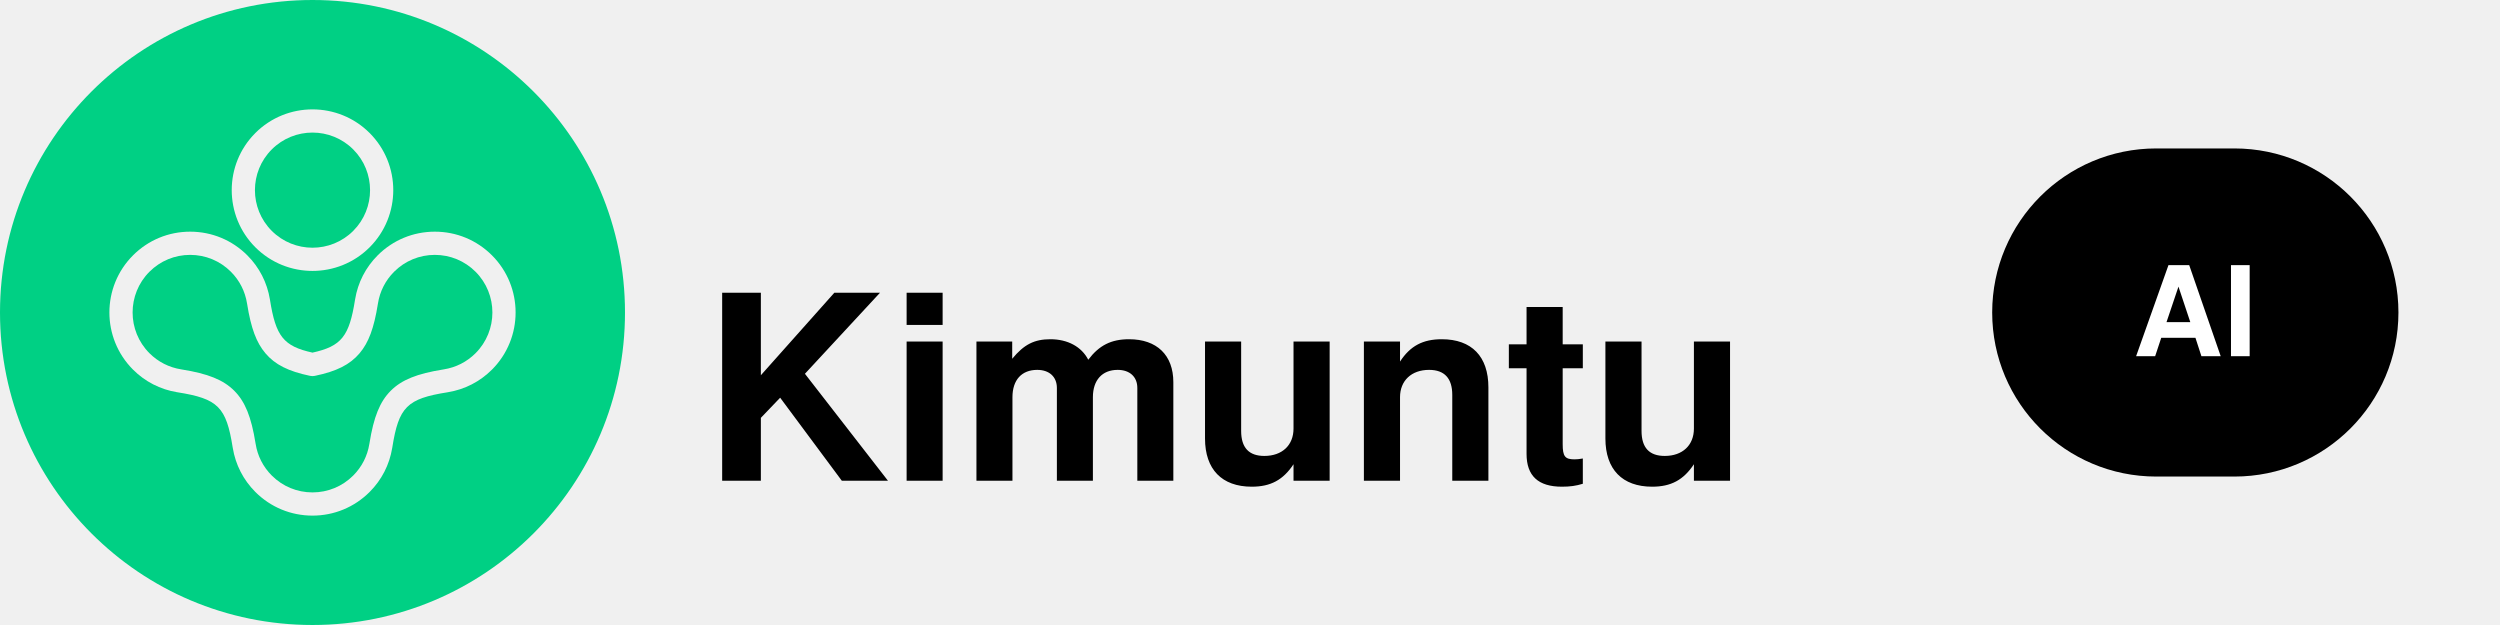
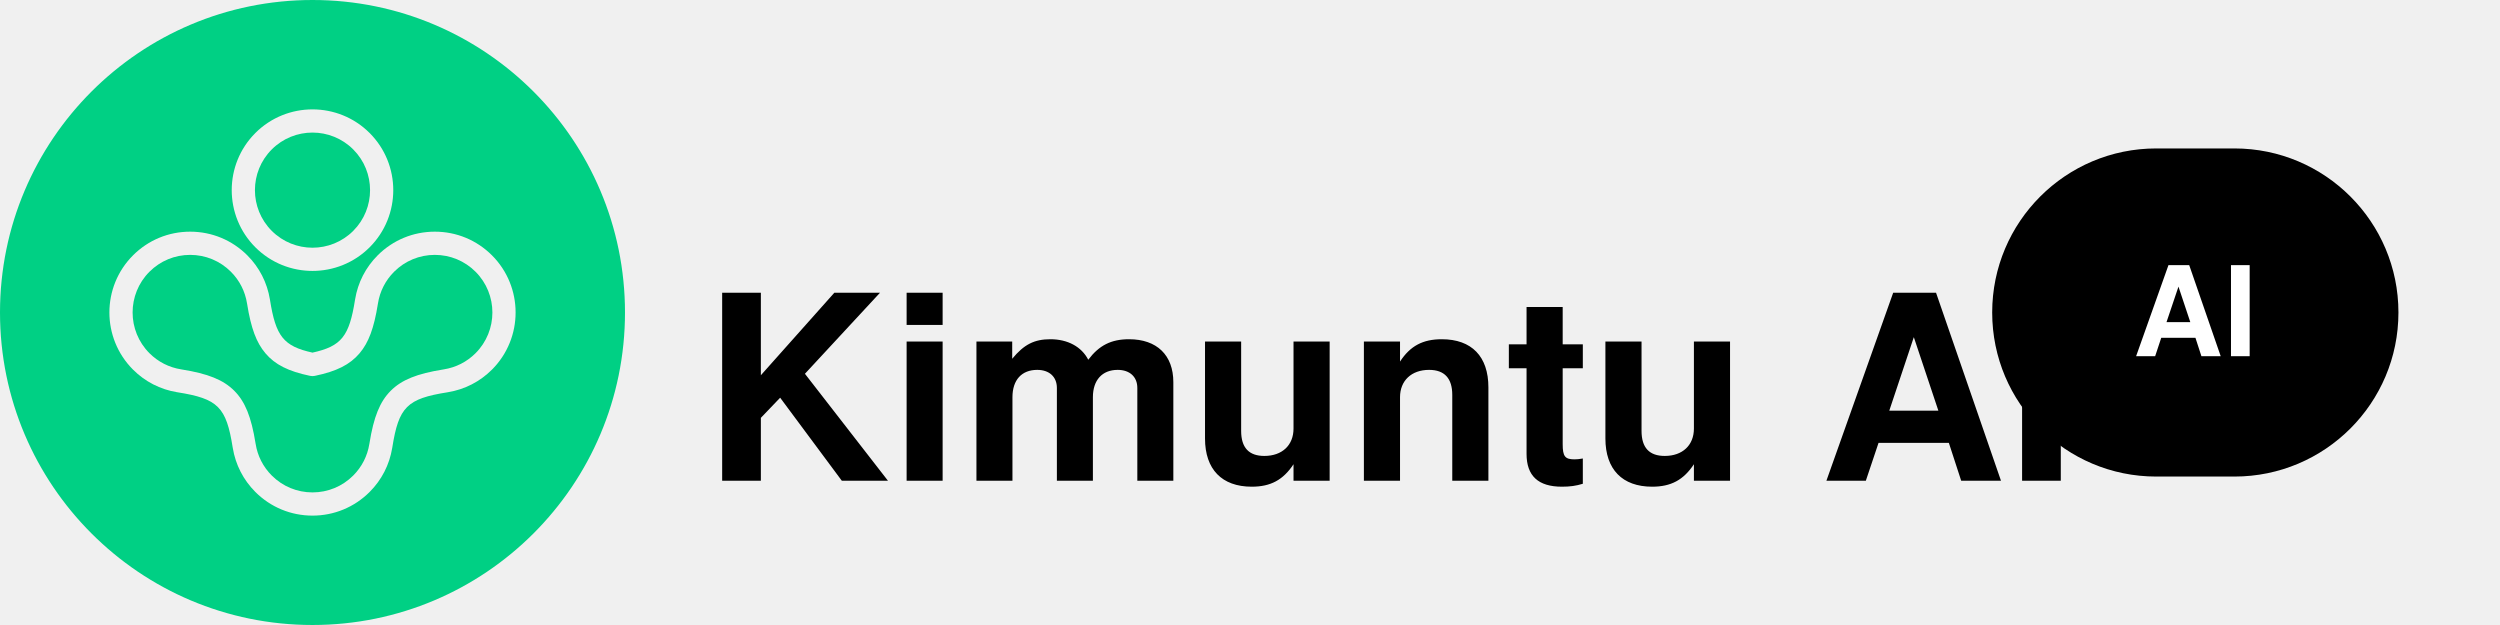
<svg xmlns="http://www.w3.org/2000/svg" viewBox="0 0 320 80">
  <svg x="0" y="0" width="80" height="80" viewBox="58.48 58.48 258.04 258.04">
    <path fill="#00d084" d="M 316.516 187.5 C 316.516 116.246 258.754 58.48 187.5 58.48 C 116.246 58.48 58.48 116.246 58.48 187.5 C 58.48 258.754 116.246 316.516 187.5 316.516 C 258.754 316.516 316.516 258.754 316.516 187.5 Z M 163.906 113.395 C 176.918 100.387 198.082 100.387 211.09 113.395 C 224.098 126.402 224.098 147.566 211.09 160.578 C 198.082 173.586 176.918 173.586 163.91 160.578 C 157.406 154.074 154.152 145.527 154.152 136.984 C 154.152 128.441 157.402 119.898 163.906 113.395 Z M 163.906 261.59 C 158.941 256.621 155.723 250.348 154.586 243.43 C 154.57 243.359 154.559 243.289 154.547 243.215 C 151.898 226.496 148.492 223.09 131.773 220.441 C 131.703 220.434 131.633 220.418 131.562 220.406 C 124.645 219.27 118.367 216.047 113.402 211.082 C 106.898 204.578 103.648 196.031 103.645 187.492 C 103.645 178.945 106.898 170.406 113.402 163.898 C 119.703 157.598 128.082 154.129 136.992 154.129 C 145.906 154.129 154.281 157.598 160.586 163.898 C 165.551 168.867 168.77 175.141 169.906 182.055 C 169.922 182.129 169.934 182.199 169.945 182.273 C 172.328 197.32 175.512 201.418 187.5 204.066 C 199.484 201.418 202.668 197.32 205.055 182.273 C 205.066 182.199 205.078 182.129 205.094 182.055 C 206.227 175.141 209.449 168.867 214.414 163.898 C 220.715 157.598 229.094 154.129 238.004 154.129 C 246.918 154.129 255.297 157.598 261.598 163.898 C 274.605 176.91 274.605 198.074 261.598 211.082 C 256.629 216.051 250.355 219.27 243.434 220.406 C 243.363 220.418 243.293 220.434 243.223 220.445 C 226.504 223.09 223.098 226.496 220.449 243.215 C 220.441 243.289 220.426 243.363 220.41 243.434 C 219.273 250.352 216.055 256.625 211.09 261.59 C 204.789 267.891 196.41 271.359 187.5 271.359 C 178.586 271.359 170.211 267.891 163.906 261.59 Z" fill-opacity="1" fill-rule="nonzero" />
    <path fill="#00d084" d="M 210.98 241.719 C 210.992 241.645 211.004 241.574 211.02 241.504 C 212.77 230.59 215.32 224.293 219.809 219.801 C 224.301 215.312 230.598 212.758 241.516 211.012 C 241.586 210.996 241.656 210.984 241.727 210.973 C 246.715 210.188 251.242 207.883 254.82 204.305 C 264.09 195.035 264.09 179.949 254.82 170.676 C 250.328 166.188 244.355 163.711 238.004 163.711 C 231.652 163.711 225.684 166.188 221.191 170.676 C 217.617 174.254 215.309 178.781 214.523 183.77 C 214.512 183.844 214.5 183.914 214.488 183.984 C 212.883 193.988 210.691 199.895 206.934 204.336 C 202.977 209.012 197.453 211.801 188.469 213.66 C 187.828 213.797 187.168 213.797 186.527 213.66 C 177.547 211.801 172.023 209.012 168.066 204.336 C 164.309 199.895 162.113 193.988 160.512 183.984 C 160.496 183.914 160.484 183.844 160.473 183.77 C 159.688 178.781 157.383 174.254 153.809 170.676 C 149.316 166.188 143.344 163.711 136.992 163.711 C 130.641 163.711 124.672 166.188 120.18 170.676 C 110.91 179.949 110.91 195.035 120.18 204.305 C 123.758 207.883 128.285 210.188 133.273 210.973 C 133.344 210.984 133.414 210.996 133.484 211.012 C 144.402 212.758 150.699 215.312 155.191 219.801 C 159.68 224.293 162.234 230.59 163.98 241.508 C 163.996 241.578 164.008 241.648 164.02 241.719 C 164.805 246.707 167.109 251.234 170.688 254.812 C 175.18 259.301 181.148 261.777 187.5 261.777 C 193.852 261.777 199.824 259.301 204.312 254.812 C 207.891 251.234 210.195 246.707 210.98 241.719 Z" fill-opacity="1" fill-rule="nonzero" />
    <path fill="#00d084" d="M 204.312 153.801 C 208.949 149.164 211.266 143.074 211.266 136.984 C 211.266 130.895 208.949 124.805 204.312 120.172 C 195.043 110.898 179.957 110.898 170.684 120.172 C 161.414 129.441 161.414 144.527 170.684 153.797 C 179.957 163.07 195.043 163.07 204.312 153.801 Z" fill-opacity="1" fill-rule="nonzero" />
  </svg>
-   <text x="90" y="50" font-family="'Helvetica Neue', Helvetica, Arial, sans-serif" font-size="33" font-weight="700" fill="#000000" dominant-baseline="middle">Kimuntu</text>
+   <text x="90" y="50" font-family="'Helvetica Neue', Helvetica, Arial, sans-serif" font-size="33" font-weight="700" fill="#000000" dominant-baseline="middle">Kimuntu AI</text>
  <rect x="255" y="19" width="52" height="42" rx="21" fill="#000000" />
  <text x="281" y="40" font-family="'Helvetica Neue', Helvetica, Arial, sans-serif" font-size="16" font-weight="800" fill="#ffffff" text-anchor="middle" dominant-baseline="middle">AI</text>
</svg>
